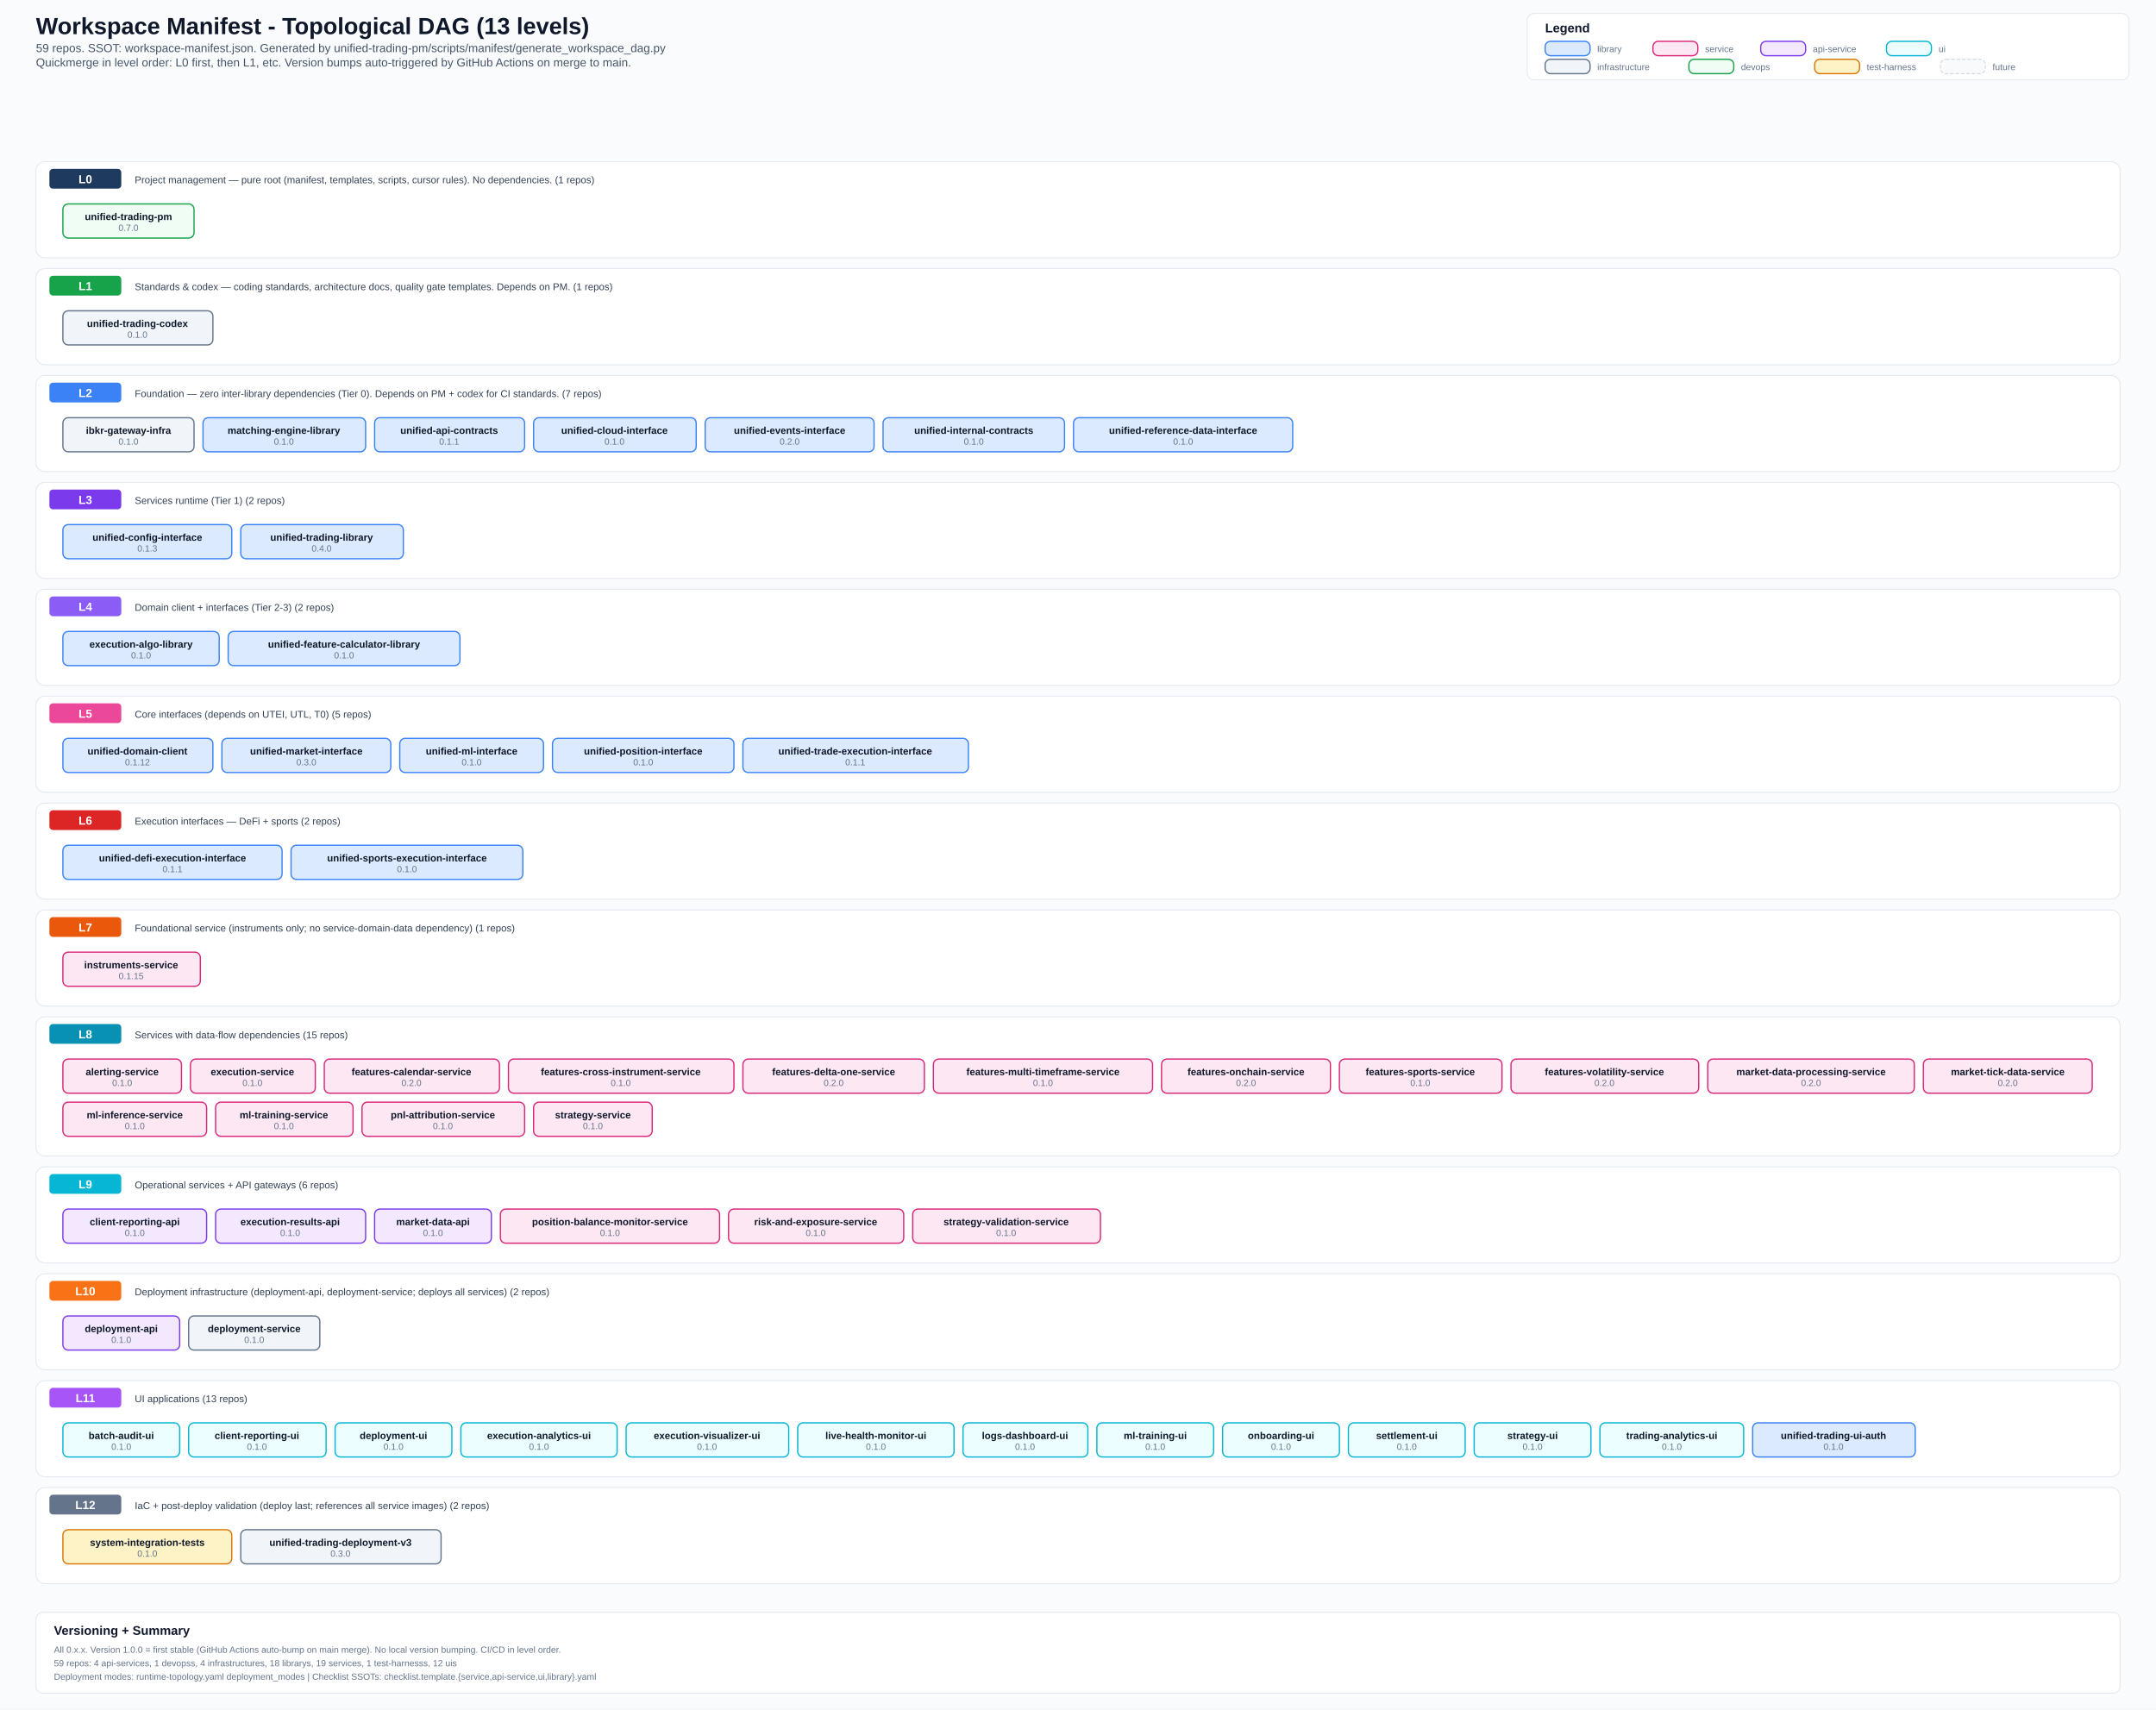
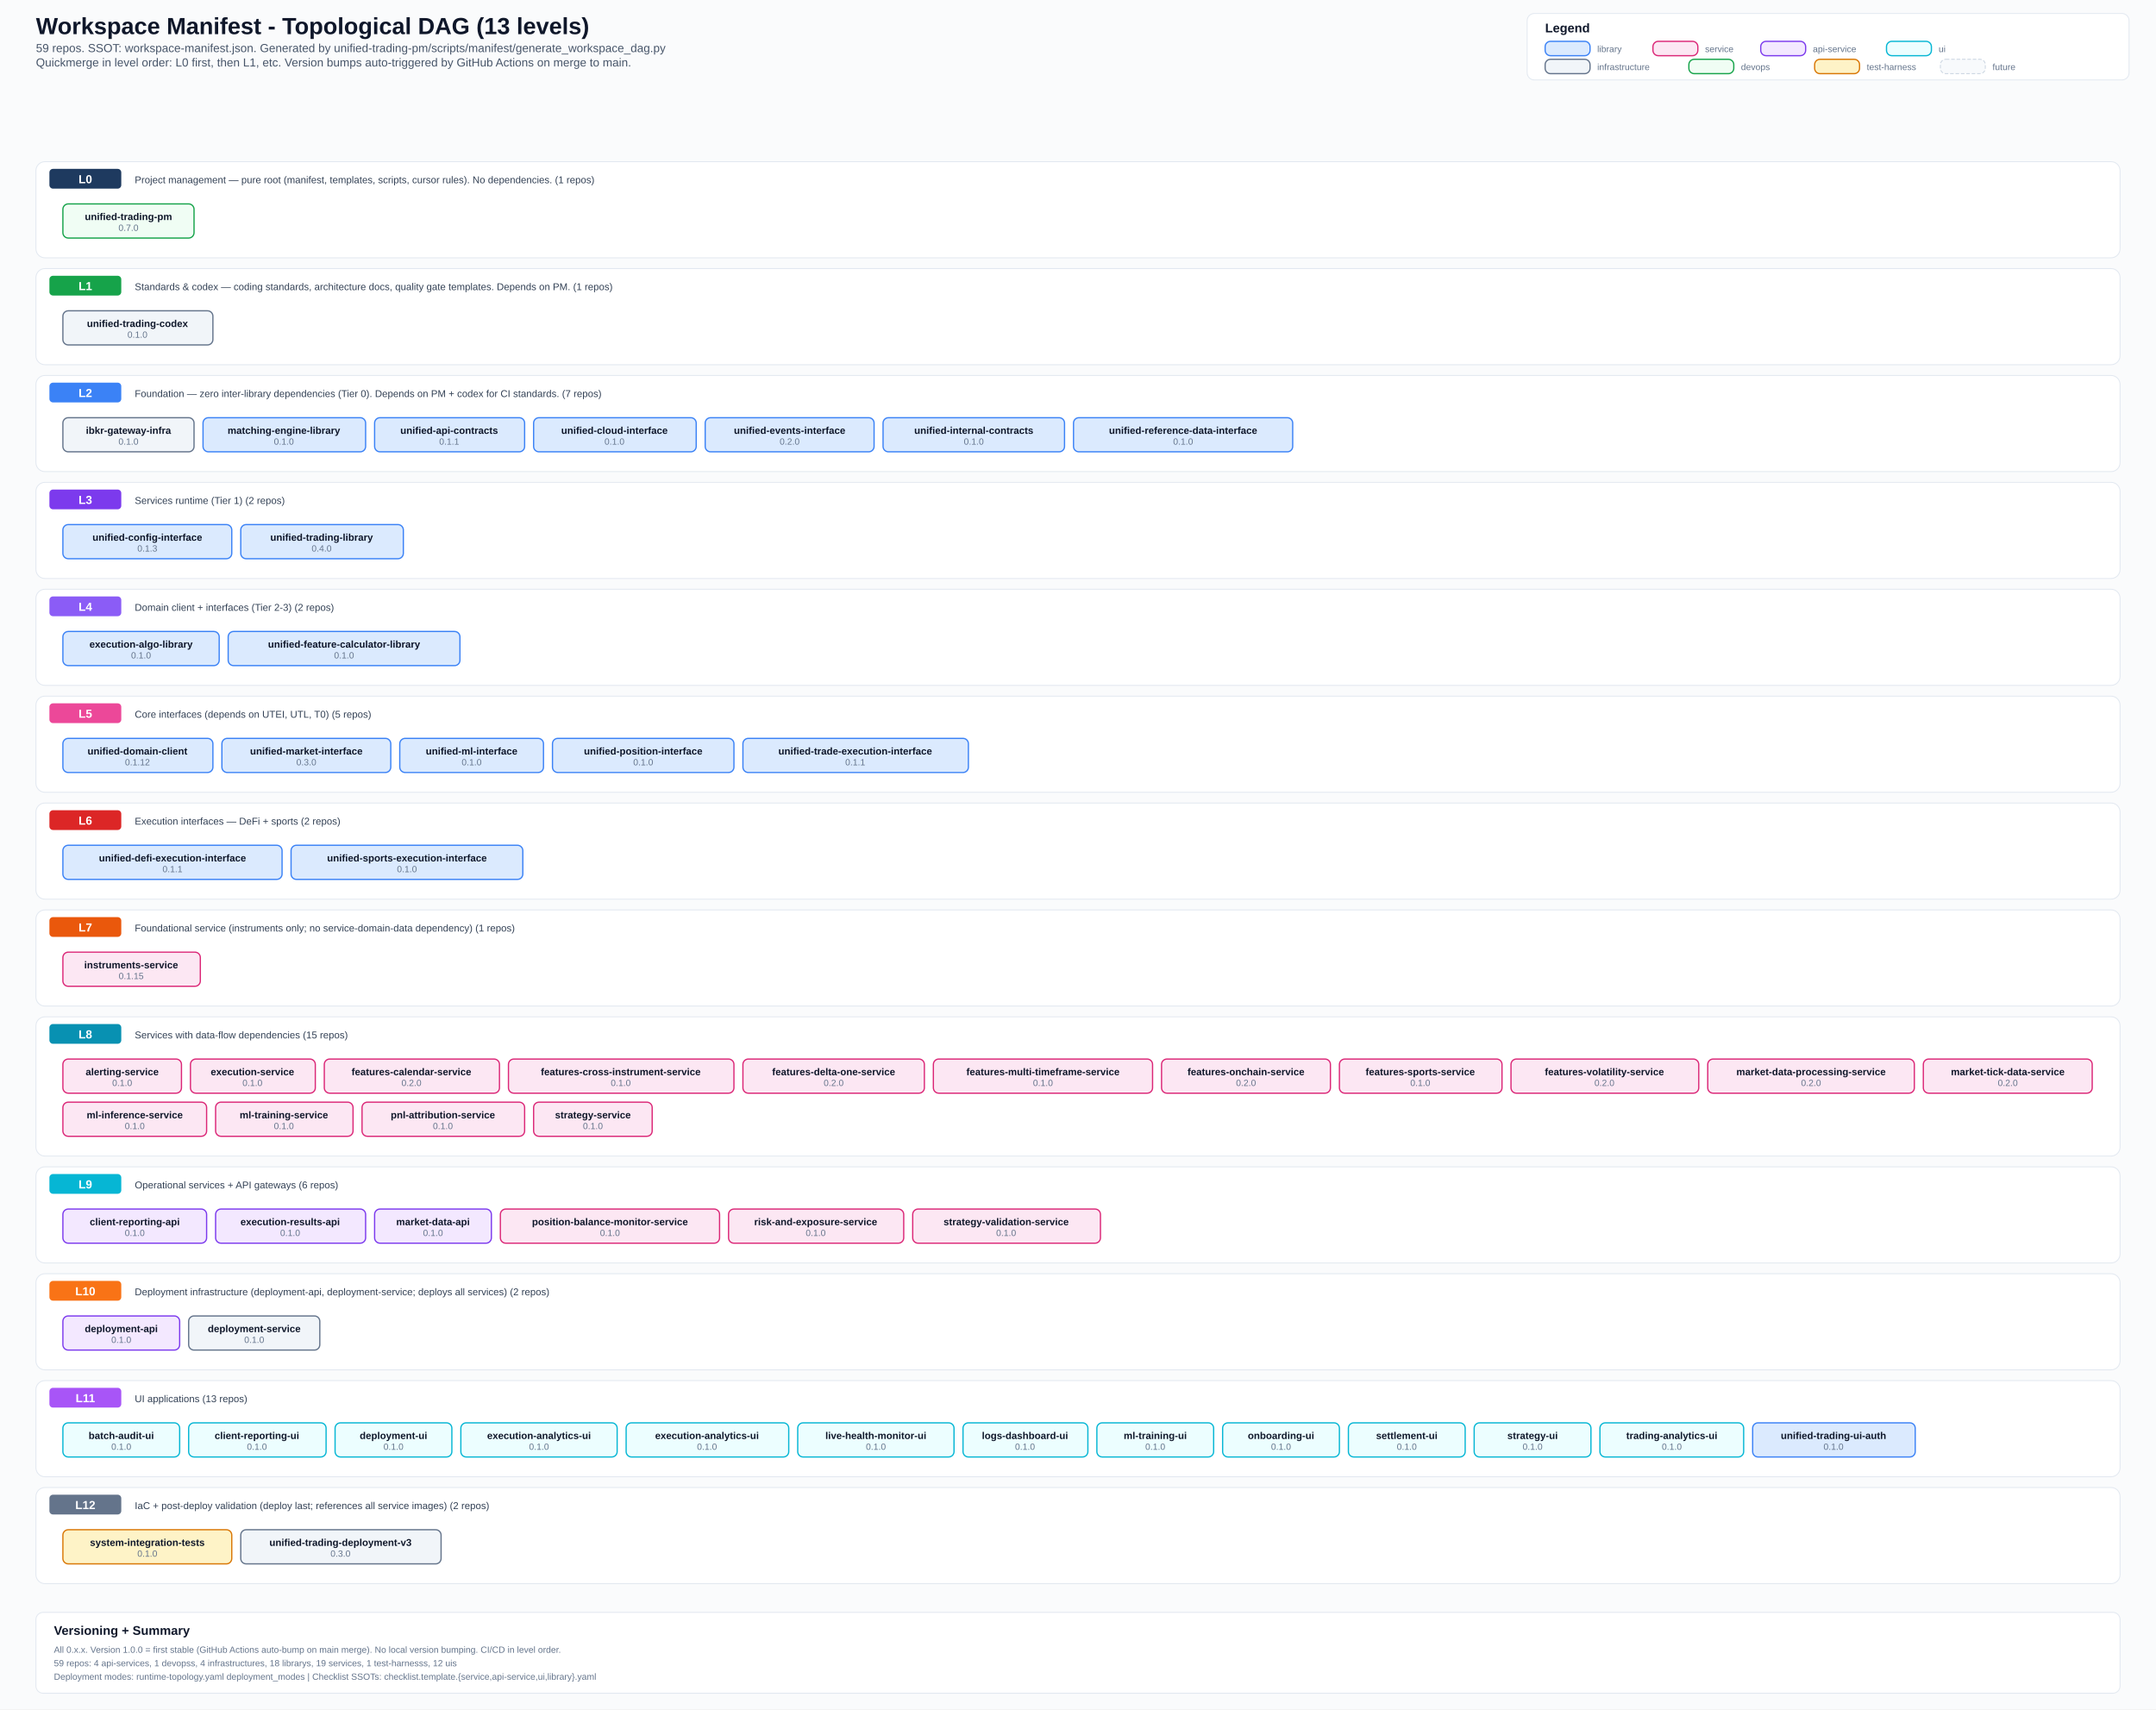
<svg xmlns="http://www.w3.org/2000/svg" width="2400" height="1903" viewBox="0 0 2400 1903">
  <defs>
    <style>
      .bg { fill: #fafbfc; }
      .title { font: 700 26px Arial, sans-serif; fill: #0f172a; }
      .subtitle { font: 500 13px Arial, sans-serif; fill: #475569; }
      .section { font: 700 14px Arial, sans-serif; fill: #0f172a; }
      .level-label { font: 700 13px Arial, sans-serif; fill: #ffffff; }
      .label { font: 600 11px Arial, sans-serif; fill: #0f172a; }
      .ver { font: 500 10px Arial, sans-serif; fill: #64748b; }
      .small { font: 500 10px Arial, sans-serif; fill: #64748b; }
      .desc { font: 500 11px Arial, sans-serif; fill: #334155; }
      .lib { fill: #dbeafe; stroke: #3b82f6; stroke-width: 1.4; rx: 6; }
      .svc { fill: #fce7f3; stroke: #db2777; stroke-width: 1.4; rx: 6; }
      .api { fill: #f3e8ff; stroke: #7c3aed; stroke-width: 1.4; rx: 6; }
      .ui-box { fill: #ecfeff; stroke: #06b6d4; stroke-width: 1.4; rx: 6; }
      .infra { fill: #f1f5f9; stroke: #64748b; stroke-width: 1.4; rx: 6; }
      .devops { fill: #f0fdf4; stroke: #16a34a; stroke-width: 1.4; rx: 6; }
      .test { fill: #fef3c7; stroke: #d97706; stroke-width: 1.4; rx: 6; }
      .future { fill: #f8fafc; stroke: #cbd5e1; stroke-width: 1; rx: 6; stroke-dasharray: 4 2; }
      .level-bg { fill: #ffffff; stroke: #e2e8f0; stroke-width: 1; rx: 10; }
      .level-badge { rx: 4; }
      .legend-box { fill: #ffffff; stroke: #e2e8f0; stroke-width: 1; rx: 8; }
  </style>
  </defs>
  <rect class="bg" x="0" y="0" width="2400" height="1903" />
  <text x="40" y="38" class="title">Workspace Manifest - Topological DAG (13 levels)</text>
  <text x="40" y="58" class="subtitle">59 repos. SSOT: workspace-manifest.json. Generated by unified-trading-pm/scripts/manifest/generate_workspace_dag.py</text>
  <text x="40" y="74" class="subtitle">Quickmerge in level order: L0 first, then L1, etc. Version bumps auto-triggered by GitHub Actions on merge to main.</text>
  <rect x="1700" y="15" width="670" height="74" class="legend-box" />
  <text x="1720" y="36" class="section">Legend</text>
  <rect x="1720" y="46" width="50" height="16" class="lib" />
  <text x="1778" y="58" class="small">library</text>
  <rect x="1840" y="46" width="50" height="16" class="svc" />
  <text x="1898" y="58" class="small">service</text>
  <rect x="1960" y="46" width="50" height="16" class="api" />
  <text x="2018" y="58" class="small">api-service</text>
  <rect x="2100" y="46" width="50" height="16" class="ui-box" />
  <text x="2158" y="58" class="small">ui</text>
  <rect x="1720" y="66" width="50" height="16" class="infra" />
  <text x="1778" y="78" class="small">infrastructure</text>
  <rect x="1880" y="66" width="50" height="16" class="devops" />
  <text x="1938" y="78" class="small">devops</text>
  <rect x="2020" y="66" width="50" height="16" class="test" />
  <text x="2078" y="78" class="small">test-harness</text>
  <rect x="2160" y="66" width="50" height="16" class="future" />
  <text x="2218" y="78" class="small">future</text>
  <rect x="40" y="180" width="2320" height="107" class="level-bg" />
  <rect x="55" y="188" width="80" height="22" fill="#1e3a5f" class="level-badge" />
  <text x="95" y="204" text-anchor="middle" class="level-label">L0</text>
  <text x="150" y="204" class="desc">Project management — pure root (manifest, templates, scripts, cursor rules). No dependencies. (1 repos)</text>
  <rect x="70" y="227" width="146" height="38" class="devops" />
  <text x="143" y="245" text-anchor="middle" class="label">unified-trading-pm</text>
  <text x="143" y="257" text-anchor="middle" class="ver">0.7.0</text>
  <rect x="40" y="299" width="2320" height="107" class="level-bg" />
  <rect x="55" y="307" width="80" height="22" fill="#16a34a" class="level-badge" />
  <text x="95" y="323" text-anchor="middle" class="level-label">L1</text>
  <text x="150" y="323" class="desc">Standards &amp; codex — coding standards, architecture docs, quality gate templates. Depends on PM. (1 repos)</text>
  <rect x="70" y="346" width="167" height="38" class="infra" />
  <text x="153" y="364" text-anchor="middle" class="label">unified-trading-codex</text>
  <text x="153" y="376" text-anchor="middle" class="ver">0.1.0</text>
  <rect x="40" y="418" width="2320" height="107" class="level-bg" />
  <rect x="55" y="426" width="80" height="22" fill="#3b82f6" class="level-badge" />
  <text x="95" y="442" text-anchor="middle" class="level-label">L2</text>
  <text x="150" y="442" class="desc">Foundation — zero inter-library dependencies (Tier 0). Depends on PM + codex for CI standards. (7 repos)</text>
  <rect x="70" y="465" width="146" height="38" class="infra" />
  <text x="143" y="483" text-anchor="middle" class="label">ibkr-gateway-infra</text>
  <text x="143" y="495" text-anchor="middle" class="ver">0.1.0</text>
  <rect x="226" y="465" width="181" height="38" class="lib" />
  <text x="316" y="483" text-anchor="middle" class="label">matching-engine-library</text>
  <text x="316" y="495" text-anchor="middle" class="ver">0.1.0</text>
  <rect x="417" y="465" width="167" height="38" class="lib" />
  <text x="500" y="483" text-anchor="middle" class="label">unified-api-contracts</text>
  <text x="500" y="495" text-anchor="middle" class="ver">0.1.1</text>
  <rect x="594" y="465" width="181" height="38" class="lib" />
  <text x="684" y="483" text-anchor="middle" class="label">unified-cloud-interface</text>
  <text x="684" y="495" text-anchor="middle" class="ver">0.1.0</text>
  <rect x="785" y="465" width="188" height="38" class="lib" />
  <text x="879" y="483" text-anchor="middle" class="label">unified-events-interface</text>
  <text x="879" y="495" text-anchor="middle" class="ver">0.2.0</text>
  <rect x="983" y="465" width="202" height="38" class="lib" />
  <text x="1084" y="483" text-anchor="middle" class="label">unified-internal-contracts</text>
  <text x="1084" y="495" text-anchor="middle" class="ver">0.1.0</text>
  <rect x="1195" y="465" width="244" height="38" class="lib" />
  <text x="1317" y="483" text-anchor="middle" class="label">unified-reference-data-interface</text>
  <text x="1317" y="495" text-anchor="middle" class="ver">0.1.0</text>
  <rect x="40" y="537" width="2320" height="107" class="level-bg" />
  <rect x="55" y="545" width="80" height="22" fill="#7c3aed" class="level-badge" />
  <text x="95" y="561" text-anchor="middle" class="level-label">L3</text>
  <text x="150" y="561" class="desc">Services runtime (Tier 1) (2 repos)</text>
  <rect x="70" y="584" width="188" height="38" class="lib" />
  <text x="164" y="602" text-anchor="middle" class="label">unified-config-interface</text>
  <text x="164" y="614" text-anchor="middle" class="ver">0.1.3</text>
  <rect x="268" y="584" width="181" height="38" class="lib" />
  <text x="358" y="602" text-anchor="middle" class="label">unified-trading-library</text>
  <text x="358" y="614" text-anchor="middle" class="ver">0.4.0</text>
  <rect x="40" y="656" width="2320" height="107" class="level-bg" />
  <rect x="55" y="664" width="80" height="22" fill="#8b5cf6" class="level-badge" />
  <text x="95" y="680" text-anchor="middle" class="level-label">L4</text>
  <text x="150" y="680" class="desc">Domain client + interfaces (Tier 2-3) (2 repos)</text>
  <rect x="70" y="703" width="174" height="38" class="lib" />
  <text x="157" y="721" text-anchor="middle" class="label">execution-algo-library</text>
  <text x="157" y="733" text-anchor="middle" class="ver">0.1.0</text>
  <rect x="254" y="703" width="258" height="38" class="lib" />
  <text x="383" y="721" text-anchor="middle" class="label">unified-feature-calculator-library</text>
  <text x="383" y="733" text-anchor="middle" class="ver">0.1.0</text>
  <rect x="40" y="775" width="2320" height="107" class="level-bg" />
  <rect x="55" y="783" width="80" height="22" fill="#ec4899" class="level-badge" />
  <text x="95" y="799" text-anchor="middle" class="level-label">L5</text>
  <text x="150" y="799" class="desc">Core interfaces (depends on UTEI, UTL, T0) (5 repos)</text>
  <rect x="70" y="822" width="167" height="38" class="lib" />
  <text x="153" y="840" text-anchor="middle" class="label">unified-domain-client</text>
  <text x="153" y="852" text-anchor="middle" class="ver">0.1.12</text>
  <rect x="247" y="822" width="188" height="38" class="lib" />
  <text x="341" y="840" text-anchor="middle" class="label">unified-market-interface</text>
  <text x="341" y="852" text-anchor="middle" class="ver">0.3.0</text>
  <rect x="445" y="822" width="160" height="38" class="lib" />
  <text x="525" y="840" text-anchor="middle" class="label">unified-ml-interface</text>
  <text x="525" y="852" text-anchor="middle" class="ver">0.1.0</text>
  <rect x="615" y="822" width="202" height="38" class="lib" />
  <text x="716" y="840" text-anchor="middle" class="label">unified-position-interface</text>
  <text x="716" y="852" text-anchor="middle" class="ver">0.1.0</text>
  <rect x="827" y="822" width="251" height="38" class="lib" />
  <text x="952" y="840" text-anchor="middle" class="label">unified-trade-execution-interface</text>
  <text x="952" y="852" text-anchor="middle" class="ver">0.1.1</text>
  <rect x="40" y="894" width="2320" height="107" class="level-bg" />
  <rect x="55" y="902" width="80" height="22" fill="#dc2626" class="level-badge" />
  <text x="95" y="918" text-anchor="middle" class="level-label">L6</text>
  <text x="150" y="918" class="desc">Execution interfaces — DeFi + sports (2 repos)</text>
  <rect x="70" y="941" width="244" height="38" class="lib" />
  <text x="192" y="959" text-anchor="middle" class="label">unified-defi-execution-interface</text>
  <text x="192" y="971" text-anchor="middle" class="ver">0.1.1</text>
  <rect x="324" y="941" width="258" height="38" class="lib" />
  <text x="453" y="959" text-anchor="middle" class="label">unified-sports-execution-interface</text>
  <text x="453" y="971" text-anchor="middle" class="ver">0.1.0</text>
  <rect x="40" y="1013" width="2320" height="107" class="level-bg" />
  <rect x="55" y="1021" width="80" height="22" fill="#ea580c" class="level-badge" />
  <text x="95" y="1037" text-anchor="middle" class="level-label">L7</text>
  <text x="150" y="1037" class="desc">Foundational service (instruments only; no service-domain-data dependency) (1 repos)</text>
  <rect x="70" y="1060" width="153" height="38" class="svc" />
  <text x="146" y="1078" text-anchor="middle" class="label">instruments-service</text>
  <text x="146" y="1090" text-anchor="middle" class="ver">0.1.15</text>
  <rect x="40" y="1132" width="2320" height="155" class="level-bg" />
  <rect x="55" y="1140" width="80" height="22" fill="#0891b2" class="level-badge" />
  <text x="95" y="1156" text-anchor="middle" class="level-label">L8</text>
  <text x="150" y="1156" class="desc">Services with data-flow dependencies (15 repos)</text>
  <rect x="70" y="1179" width="132" height="38" class="svc" />
  <text x="136" y="1197" text-anchor="middle" class="label">alerting-service</text>
  <text x="136" y="1209" text-anchor="middle" class="ver">0.1.0</text>
  <rect x="212" y="1179" width="139" height="38" class="svc" />
  <text x="281" y="1197" text-anchor="middle" class="label">execution-service</text>
  <text x="281" y="1209" text-anchor="middle" class="ver">0.1.0</text>
  <rect x="361" y="1179" width="195" height="38" class="svc" />
  <text x="458" y="1197" text-anchor="middle" class="label">features-calendar-service</text>
  <text x="458" y="1209" text-anchor="middle" class="ver">0.2.0</text>
  <rect x="566" y="1179" width="251" height="38" class="svc" />
  <text x="691" y="1197" text-anchor="middle" class="label">features-cross-instrument-service</text>
  <text x="691" y="1209" text-anchor="middle" class="ver">0.1.0</text>
  <rect x="827" y="1179" width="202" height="38" class="svc" />
  <text x="928" y="1197" text-anchor="middle" class="label">features-delta-one-service</text>
  <text x="928" y="1209" text-anchor="middle" class="ver">0.2.0</text>
  <rect x="1039" y="1179" width="244" height="38" class="svc" />
  <text x="1161" y="1197" text-anchor="middle" class="label">features-multi-timeframe-service</text>
  <text x="1161" y="1209" text-anchor="middle" class="ver">0.1.0</text>
  <rect x="1293" y="1179" width="188" height="38" class="svc" />
  <text x="1387" y="1197" text-anchor="middle" class="label">features-onchain-service</text>
  <text x="1387" y="1209" text-anchor="middle" class="ver">0.2.0</text>
  <rect x="1491" y="1179" width="181" height="38" class="svc" />
  <text x="1581" y="1197" text-anchor="middle" class="label">features-sports-service</text>
  <text x="1581" y="1209" text-anchor="middle" class="ver">0.1.0</text>
  <rect x="1682" y="1179" width="209" height="38" class="svc" />
  <text x="1786" y="1197" text-anchor="middle" class="label">features-volatility-service</text>
  <text x="1786" y="1209" text-anchor="middle" class="ver">0.2.0</text>
  <rect x="1901" y="1179" width="230" height="38" class="svc" />
  <text x="2016" y="1197" text-anchor="middle" class="label">market-data-processing-service</text>
  <text x="2016" y="1209" text-anchor="middle" class="ver">0.2.0</text>
  <rect x="2141" y="1179" width="188" height="38" class="svc" />
  <text x="2235" y="1197" text-anchor="middle" class="label">market-tick-data-service</text>
  <text x="2235" y="1209" text-anchor="middle" class="ver">0.2.0</text>
  <rect x="70" y="1227" width="160" height="38" class="svc" />
  <text x="150" y="1245" text-anchor="middle" class="label">ml-inference-service</text>
  <text x="150" y="1257" text-anchor="middle" class="ver">0.1.0</text>
  <rect x="240" y="1227" width="153" height="38" class="svc" />
  <text x="316" y="1245" text-anchor="middle" class="label">ml-training-service</text>
  <text x="316" y="1257" text-anchor="middle" class="ver">0.1.0</text>
  <rect x="403" y="1227" width="181" height="38" class="svc" />
  <text x="493" y="1245" text-anchor="middle" class="label">pnl-attribution-service</text>
  <text x="493" y="1257" text-anchor="middle" class="ver">0.1.0</text>
  <rect x="594" y="1227" width="132" height="38" class="svc" />
  <text x="660" y="1245" text-anchor="middle" class="label">strategy-service</text>
  <text x="660" y="1257" text-anchor="middle" class="ver">0.1.0</text>
  <rect x="40" y="1299" width="2320" height="107" class="level-bg" />
  <rect x="55" y="1307" width="80" height="22" fill="#06b6d4" class="level-badge" />
  <text x="95" y="1323" text-anchor="middle" class="level-label">L9</text>
  <text x="150" y="1323" class="desc">Operational services + API gateways (6 repos)</text>
  <rect x="70" y="1346" width="160" height="38" class="api" />
  <text x="150" y="1364" text-anchor="middle" class="label">client-reporting-api</text>
  <text x="150" y="1376" text-anchor="middle" class="ver">0.1.0</text>
  <rect x="240" y="1346" width="167" height="38" class="api" />
  <text x="323" y="1364" text-anchor="middle" class="label">execution-results-api</text>
  <text x="323" y="1376" text-anchor="middle" class="ver">0.1.0</text>
  <rect x="417" y="1346" width="130" height="38" class="api" />
  <text x="482" y="1364" text-anchor="middle" class="label">market-data-api</text>
  <text x="482" y="1376" text-anchor="middle" class="ver">0.1.0</text>
  <rect x="557" y="1346" width="244" height="38" class="svc" />
  <text x="679" y="1364" text-anchor="middle" class="label">position-balance-monitor-service</text>
  <text x="679" y="1376" text-anchor="middle" class="ver">0.1.0</text>
  <rect x="811" y="1346" width="195" height="38" class="svc" />
  <text x="908" y="1364" text-anchor="middle" class="label">risk-and-exposure-service</text>
  <text x="908" y="1376" text-anchor="middle" class="ver">0.1.0</text>
  <rect x="1016" y="1346" width="209" height="38" class="svc" />
  <text x="1120" y="1364" text-anchor="middle" class="label">strategy-validation-service</text>
  <text x="1120" y="1376" text-anchor="middle" class="ver">0.1.0</text>
  <rect x="40" y="1418" width="2320" height="107" class="level-bg" />
  <rect x="55" y="1426" width="80" height="22" fill="#f97316" class="level-badge" />
  <text x="95" y="1442" text-anchor="middle" class="level-label">L10</text>
  <text x="150" y="1442" class="desc">Deployment infrastructure (deployment-api, deployment-service; deploys all services) (2 repos)</text>
  <rect x="70" y="1465" width="130" height="38" class="api" />
  <text x="135" y="1483" text-anchor="middle" class="label">deployment-api</text>
  <text x="135" y="1495" text-anchor="middle" class="ver">0.1.0</text>
  <rect x="210" y="1465" width="146" height="38" class="infra" />
  <text x="283" y="1483" text-anchor="middle" class="label">deployment-service</text>
  <text x="283" y="1495" text-anchor="middle" class="ver">0.1.0</text>
  <rect x="40" y="1537" width="2320" height="107" class="level-bg" />
  <rect x="55" y="1545" width="80" height="22" fill="#a855f7" class="level-badge" />
  <text x="95" y="1561" text-anchor="middle" class="level-label">L11</text>
  <text x="150" y="1561" class="desc">UI applications (13 repos)</text>
  <rect x="70" y="1584" width="130" height="38" class="ui-box" />
  <text x="135" y="1602" text-anchor="middle" class="label">batch-audit-ui</text>
  <text x="135" y="1614" text-anchor="middle" class="ver">0.1.0</text>
  <rect x="210" y="1584" width="153" height="38" class="ui-box" />
  <text x="286" y="1602" text-anchor="middle" class="label">client-reporting-ui</text>
  <text x="286" y="1614" text-anchor="middle" class="ver">0.1.0</text>
  <rect x="373" y="1584" width="130" height="38" class="ui-box" />
  <text x="438" y="1602" text-anchor="middle" class="label">deployment-ui</text>
  <text x="438" y="1614" text-anchor="middle" class="ver">0.1.0</text>
  <rect x="513" y="1584" width="174" height="38" class="ui-box" />
  <text x="600" y="1602" text-anchor="middle" class="label">execution-analytics-ui</text>
  <text x="600" y="1614" text-anchor="middle" class="ver">0.1.0</text>
  <rect x="697" y="1584" width="181" height="38" class="ui-box" />
-   <text x="787" y="1602" text-anchor="middle" class="label">execution-visualizer-ui</text>
+   <text x="787" y="1602" text-anchor="middle" class="label">execution-analytics-ui</text>
  <text x="787" y="1614" text-anchor="middle" class="ver">0.1.0</text>
  <rect x="888" y="1584" width="174" height="38" class="ui-box" />
  <text x="975" y="1602" text-anchor="middle" class="label">live-health-monitor-ui</text>
  <text x="975" y="1614" text-anchor="middle" class="ver">0.1.0</text>
  <rect x="1072" y="1584" width="139" height="38" class="ui-box" />
  <text x="1141" y="1602" text-anchor="middle" class="label">logs-dashboard-ui</text>
  <text x="1141" y="1614" text-anchor="middle" class="ver">0.1.0</text>
  <rect x="1221" y="1584" width="130" height="38" class="ui-box" />
  <text x="1286" y="1602" text-anchor="middle" class="label">ml-training-ui</text>
  <text x="1286" y="1614" text-anchor="middle" class="ver">0.1.0</text>
  <rect x="1361" y="1584" width="130" height="38" class="ui-box" />
  <text x="1426" y="1602" text-anchor="middle" class="label">onboarding-ui</text>
  <text x="1426" y="1614" text-anchor="middle" class="ver">0.1.0</text>
  <rect x="1501" y="1584" width="130" height="38" class="ui-box" />
  <text x="1566" y="1602" text-anchor="middle" class="label">settlement-ui</text>
  <text x="1566" y="1614" text-anchor="middle" class="ver">0.1.0</text>
  <rect x="1641" y="1584" width="130" height="38" class="ui-box" />
  <text x="1706" y="1602" text-anchor="middle" class="label">strategy-ui</text>
  <text x="1706" y="1614" text-anchor="middle" class="ver">0.1.0</text>
  <rect x="1781" y="1584" width="160" height="38" class="ui-box" />
  <text x="1861" y="1602" text-anchor="middle" class="label">trading-analytics-ui</text>
  <text x="1861" y="1614" text-anchor="middle" class="ver">0.1.0</text>
  <rect x="1951" y="1584" width="181" height="38" class="lib" />
  <text x="2041" y="1602" text-anchor="middle" class="label">unified-trading-ui-auth</text>
  <text x="2041" y="1614" text-anchor="middle" class="ver">0.1.0</text>
  <rect x="40" y="1656" width="2320" height="107" class="level-bg" />
  <rect x="55" y="1664" width="80" height="22" fill="#64748b" class="level-badge" />
  <text x="95" y="1680" text-anchor="middle" class="level-label">L12</text>
  <text x="150" y="1680" class="desc">IaC + post-deploy validation (deploy last; references all service images) (2 repos)</text>
  <rect x="70" y="1703" width="188" height="38" class="test" />
  <text x="164" y="1721" text-anchor="middle" class="label">system-integration-tests</text>
  <text x="164" y="1733" text-anchor="middle" class="ver">0.1.0</text>
  <rect x="268" y="1703" width="223" height="38" class="infra" />
  <text x="379" y="1721" text-anchor="middle" class="label">unified-trading-deployment-v3</text>
  <text x="379" y="1733" text-anchor="middle" class="ver">0.3.0</text>
  <rect x="40" y="1795" width="2320" height="90" fill="#ffffff" stroke="#e2e8f0" stroke-width="1" rx="8" />
  <text x="60" y="1820" class="section">Versioning + Summary</text>
  <text x="60" y="1840" class="small">All 0.x.x. Version 1.0.0 = first stable (GitHub Actions auto-bump on main merge). No local version bumping. CI/CD in level order.</text>
  <text x="60" y="1855" class="small">59 repos: 4 api-services, 1 devopss, 4 infrastructures, 18 librarys, 19 services, 1 test-harnesss, 12 uis</text>
  <text x="60" y="1870" class="small">Deployment modes: runtime-topology.yaml deployment_modes | Checklist SSOTs: checklist.template.{service,api-service,ui,library}.yaml</text>
</svg>
